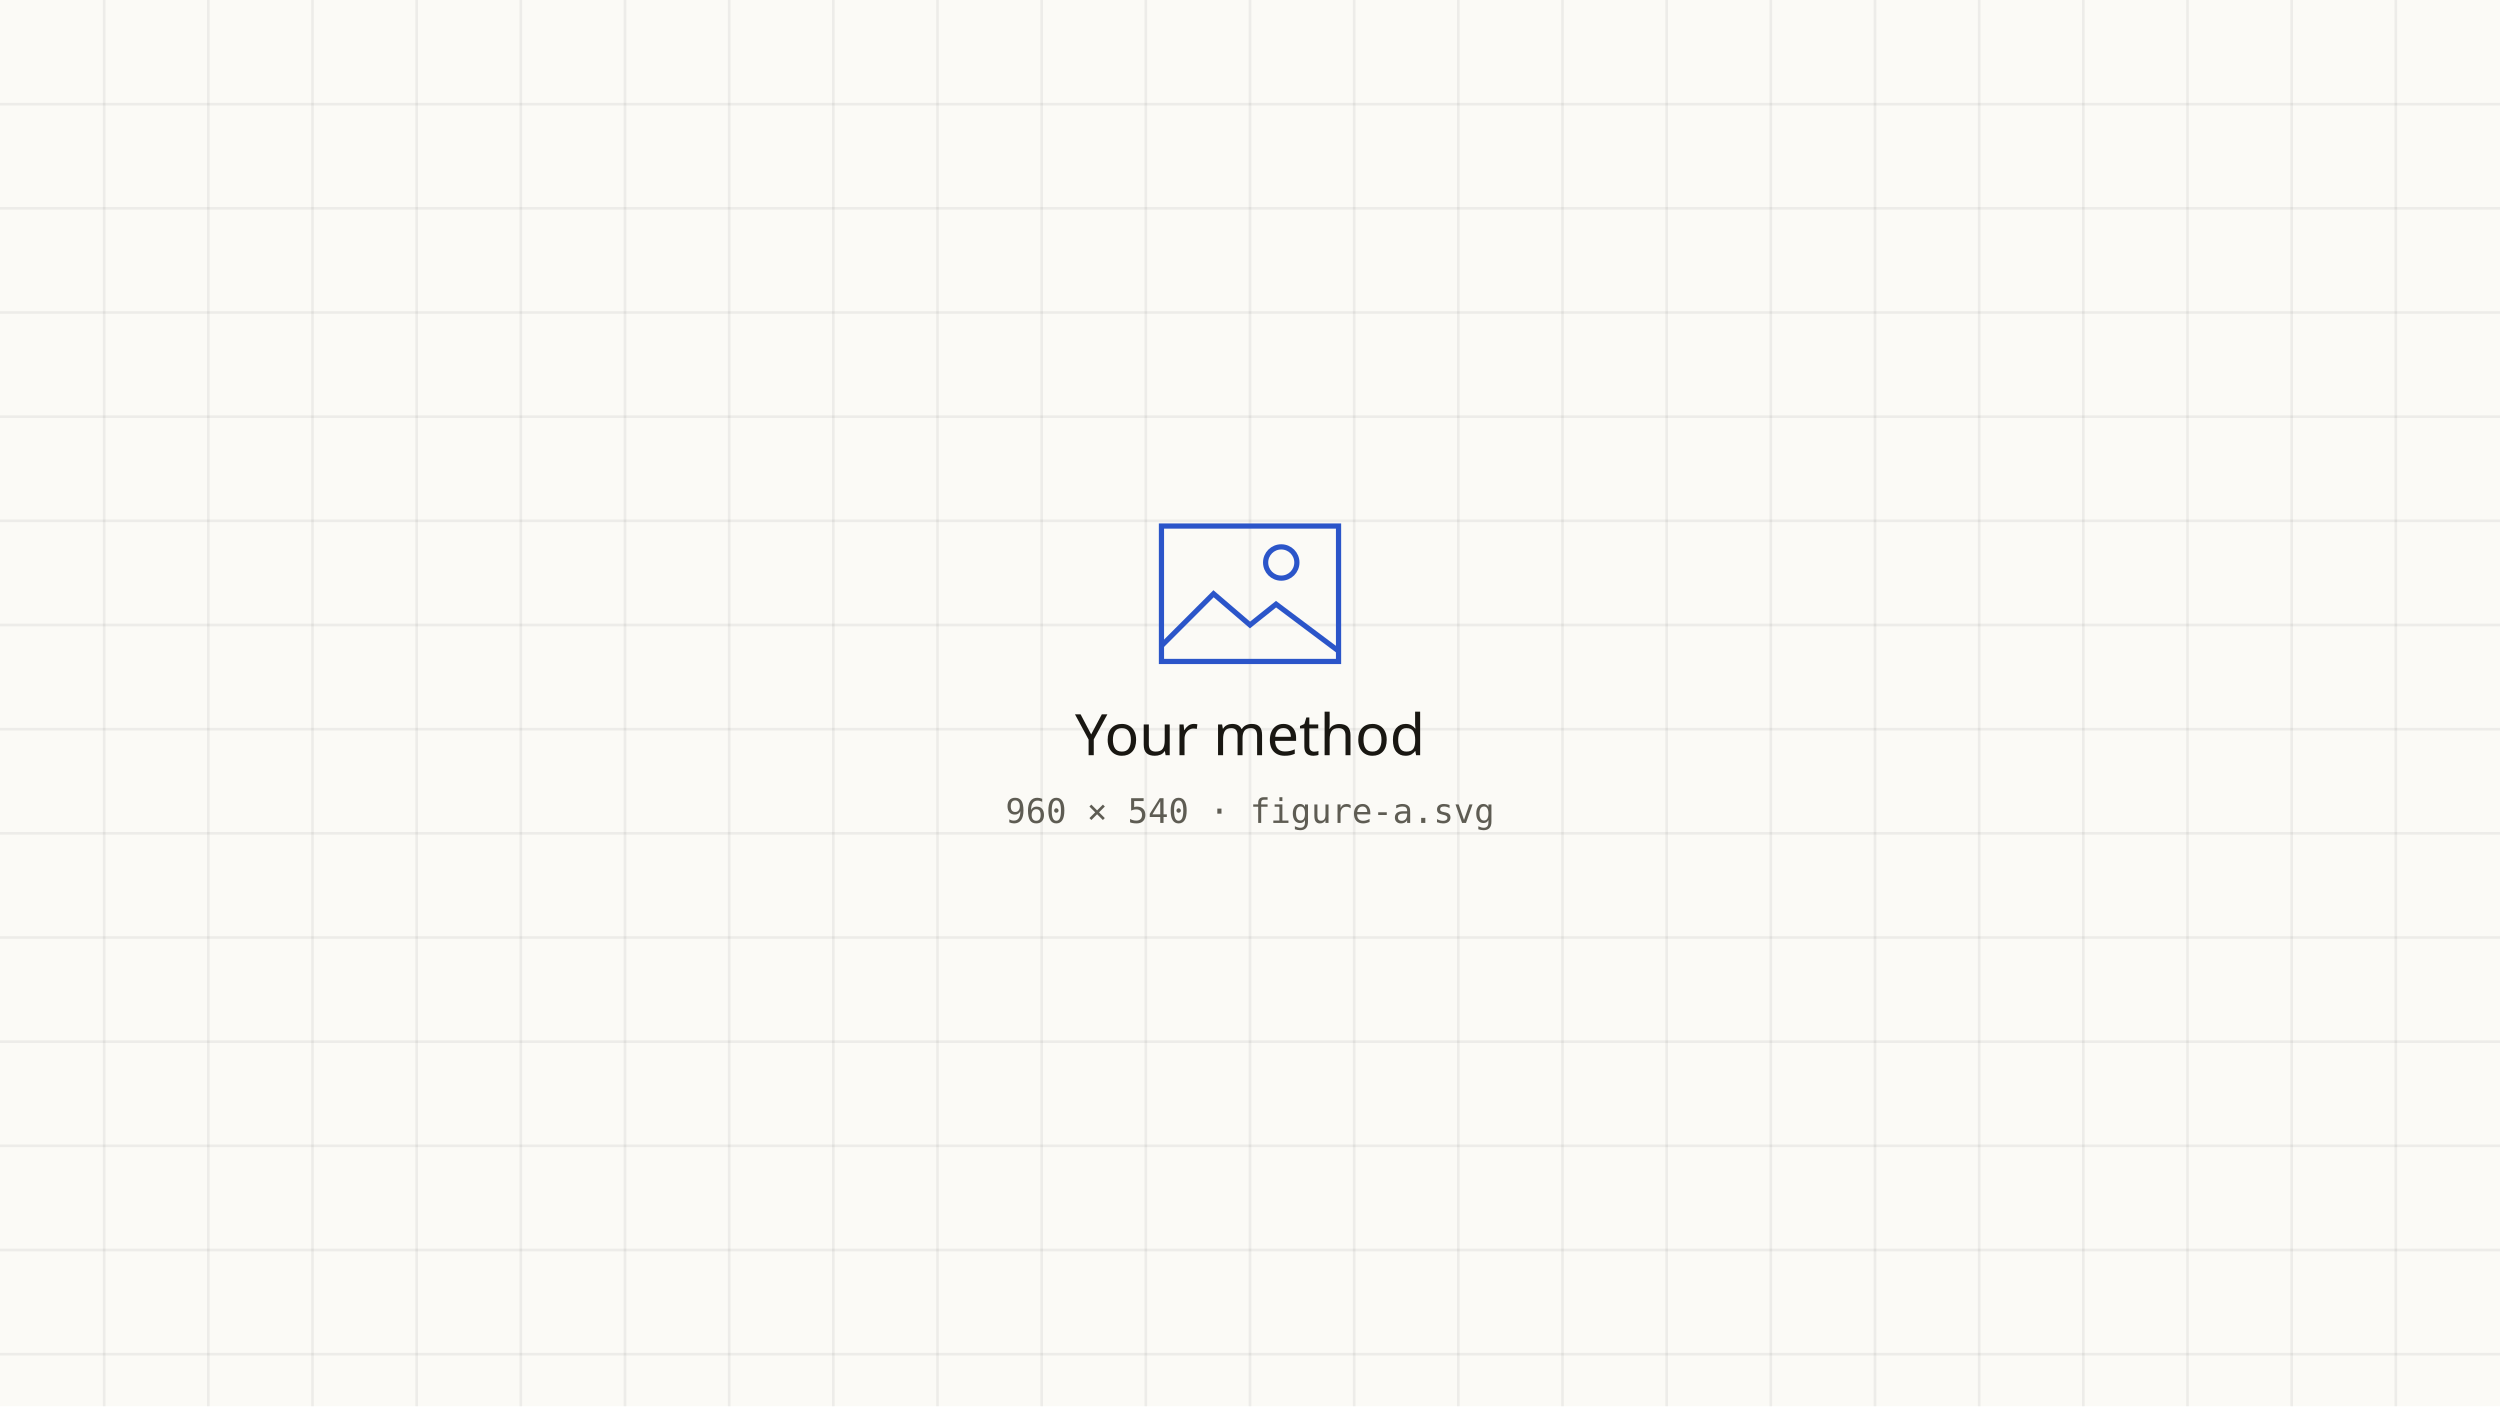
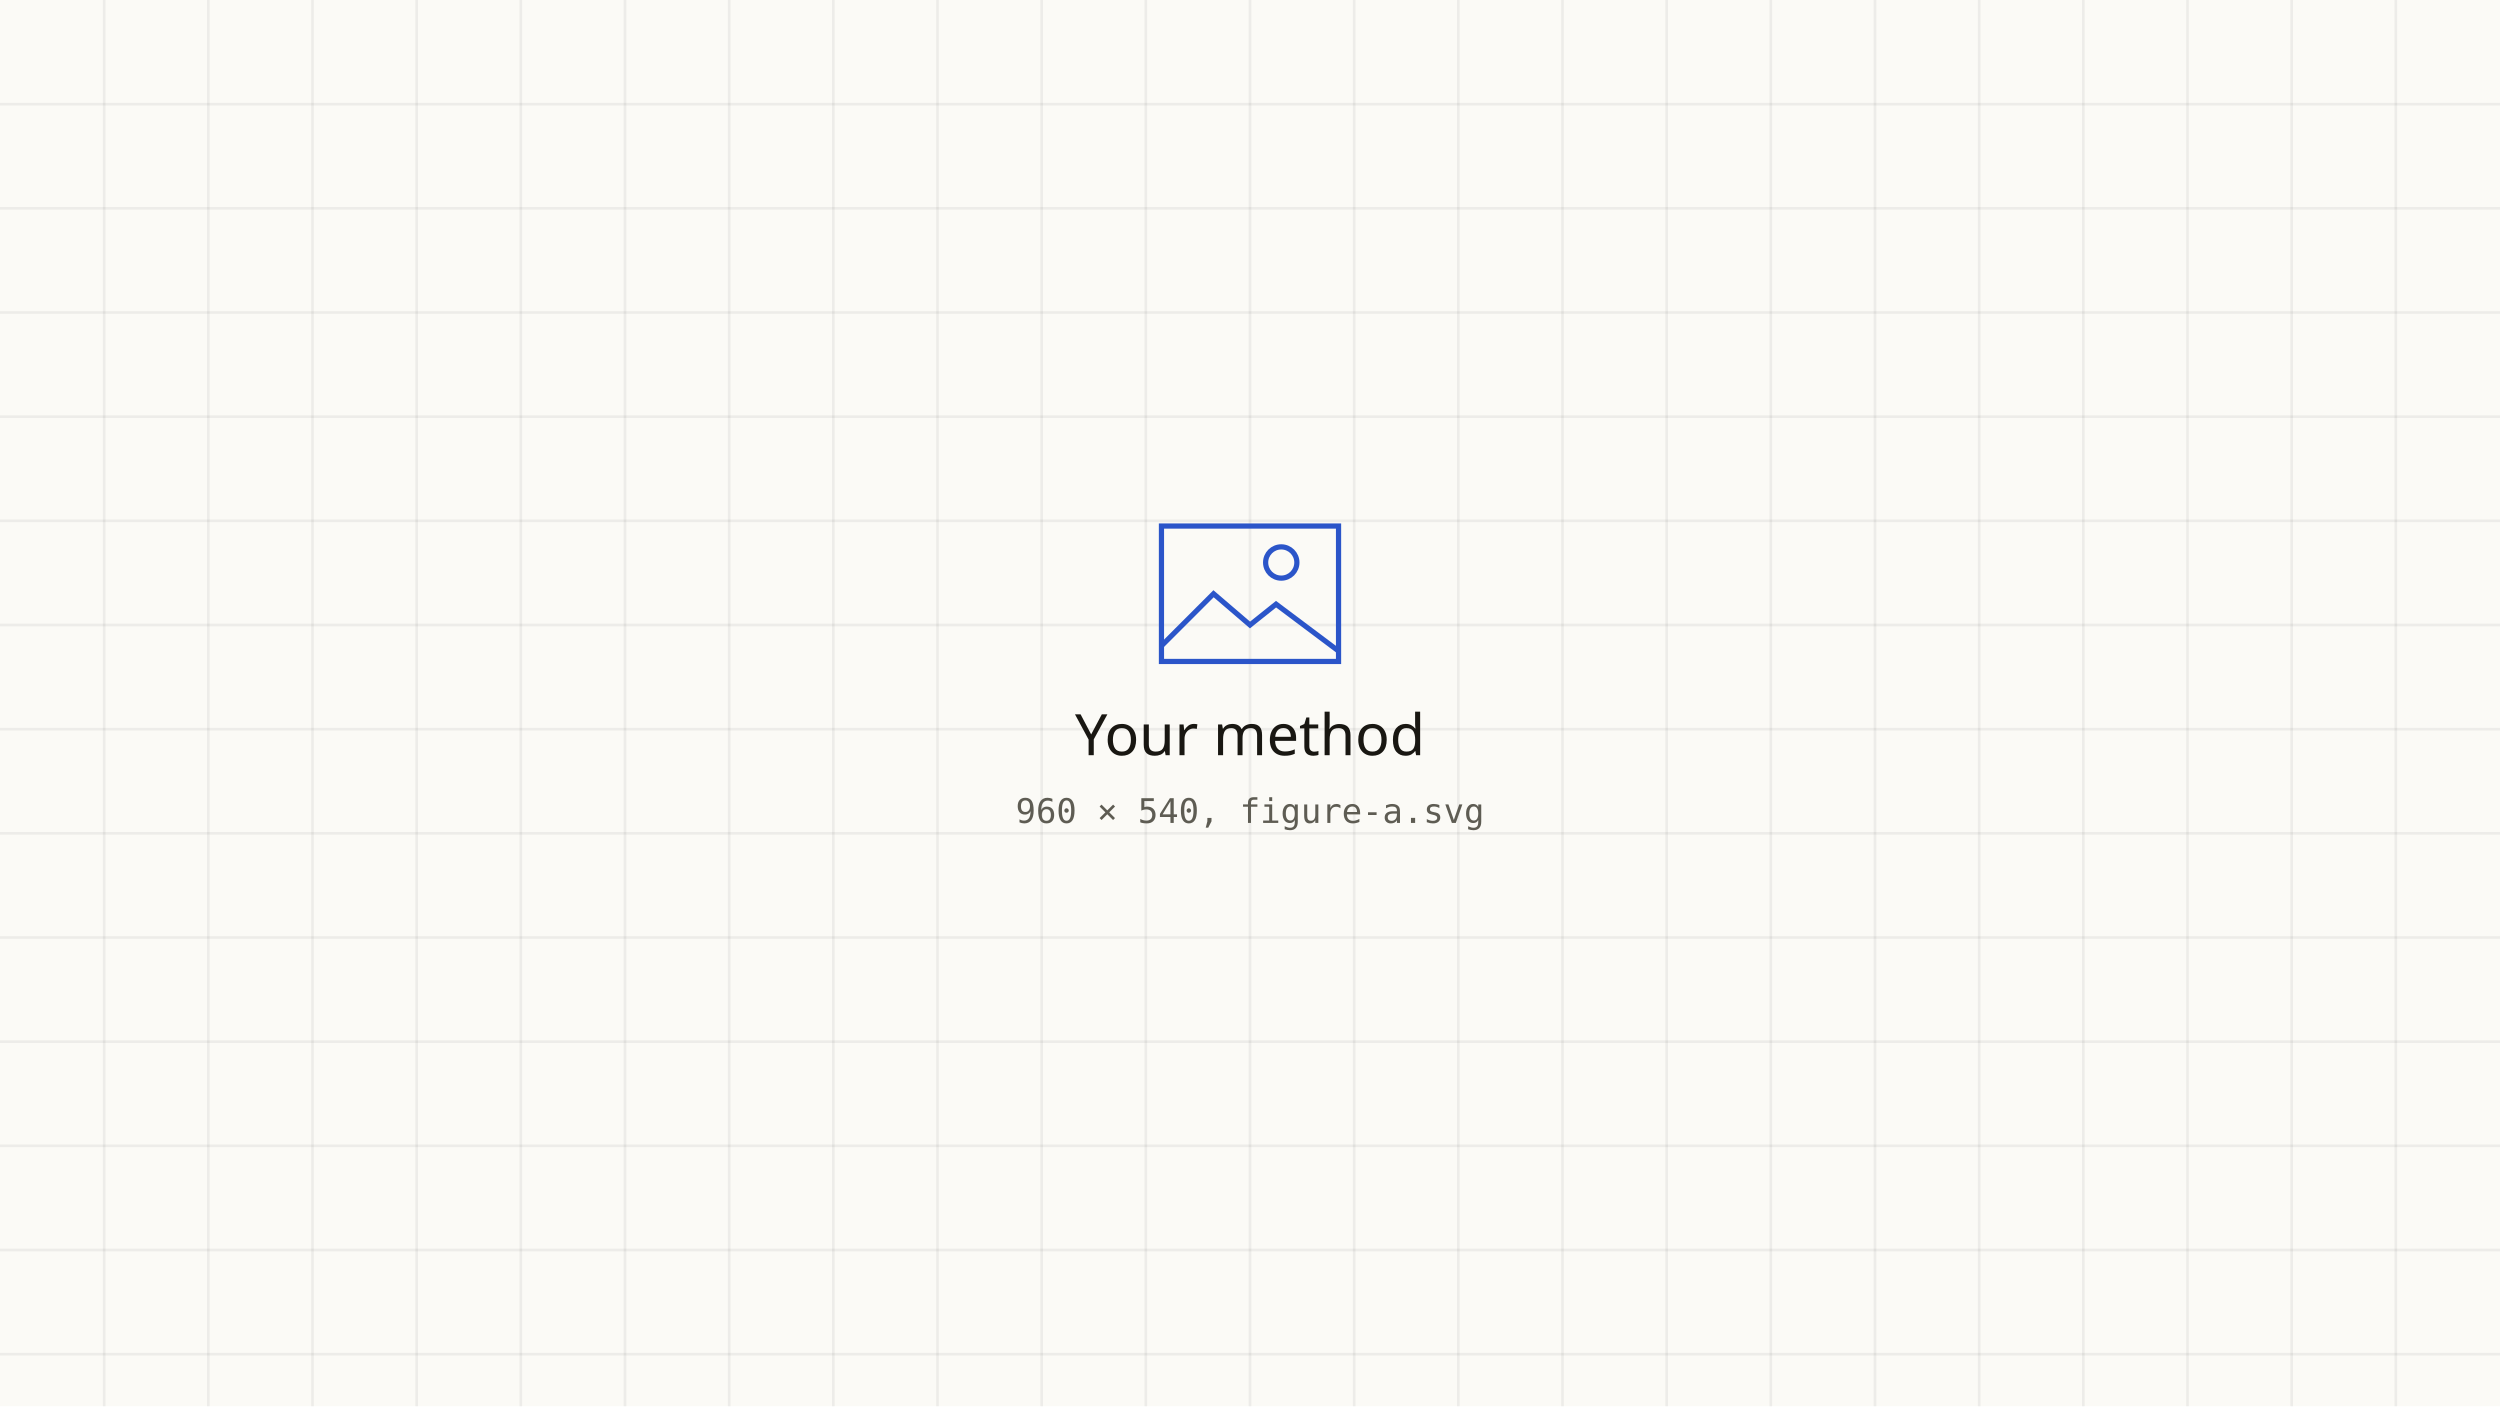
<svg xmlns="http://www.w3.org/2000/svg" viewBox="0 0 960 540" width="960" height="540">
  <rect width="960" height="540" fill="#fbfaf6" />
  <g stroke="#191712" stroke-opacity="0.06" stroke-width="1">
    <line x1="40" y1="0" x2="40" y2="540" />
    <line x1="80" y1="0" x2="80" y2="540" />
    <line x1="120" y1="0" x2="120" y2="540" />
    <line x1="160" y1="0" x2="160" y2="540" />
    <line x1="200" y1="0" x2="200" y2="540" />
    <line x1="240" y1="0" x2="240" y2="540" />
    <line x1="280" y1="0" x2="280" y2="540" />
    <line x1="320" y1="0" x2="320" y2="540" />
    <line x1="360" y1="0" x2="360" y2="540" />
    <line x1="400" y1="0" x2="400" y2="540" />
    <line x1="440" y1="0" x2="440" y2="540" />
    <line x1="480" y1="0" x2="480" y2="540" />
    <line x1="520" y1="0" x2="520" y2="540" />
    <line x1="560" y1="0" x2="560" y2="540" />
    <line x1="600" y1="0" x2="600" y2="540" />
    <line x1="640" y1="0" x2="640" y2="540" />
    <line x1="680" y1="0" x2="680" y2="540" />
    <line x1="720" y1="0" x2="720" y2="540" />
    <line x1="760" y1="0" x2="760" y2="540" />
    <line x1="800" y1="0" x2="800" y2="540" />
    <line x1="840" y1="0" x2="840" y2="540" />
    <line x1="880" y1="0" x2="880" y2="540" />
    <line x1="920" y1="0" x2="920" y2="540" />
    <line x1="0" y1="40" x2="960" y2="40" />
    <line x1="0" y1="80" x2="960" y2="80" />
    <line x1="0" y1="120" x2="960" y2="120" />
    <line x1="0" y1="160" x2="960" y2="160" />
    <line x1="0" y1="200" x2="960" y2="200" />
    <line x1="0" y1="240" x2="960" y2="240" />
    <line x1="0" y1="280" x2="960" y2="280" />
    <line x1="0" y1="320" x2="960" y2="320" />
    <line x1="0" y1="360" x2="960" y2="360" />
    <line x1="0" y1="400" x2="960" y2="400" />
    <line x1="0" y1="440" x2="960" y2="440" />
    <line x1="0" y1="480" x2="960" y2="480" />
    <line x1="0" y1="520" x2="960" y2="520" />
  </g>
  <g fill="none" stroke="#2b55c9" stroke-width="2">
    <rect x="446.0" y="202.0" width="68" height="52" />
    <circle cx="492.0" cy="216.0" r="6" />
    <path d="M446.0,248.0 l20,-20 l14,12 l10,-8 l24,18" />
  </g>
  <text x="480.0" y="290.0" text-anchor="middle" font-family="Space Grotesk, system-ui, sans-serif" font-size="22" font-weight="500" fill="#191712">Your method</text>
-   <text x="480.0" y="316.0" text-anchor="middle" font-family="ui-monospace, Menlo, monospace" font-size="13" fill="#5e5c53">960 × 540 · figure-a.svg</text>
+   <text x="480.0" y="316.0" text-anchor="middle" font-family="ui-monospace, Menlo, monospace" font-size="13" fill="#5e5c53">960 × 540, figure-a.svg</text>
</svg>
